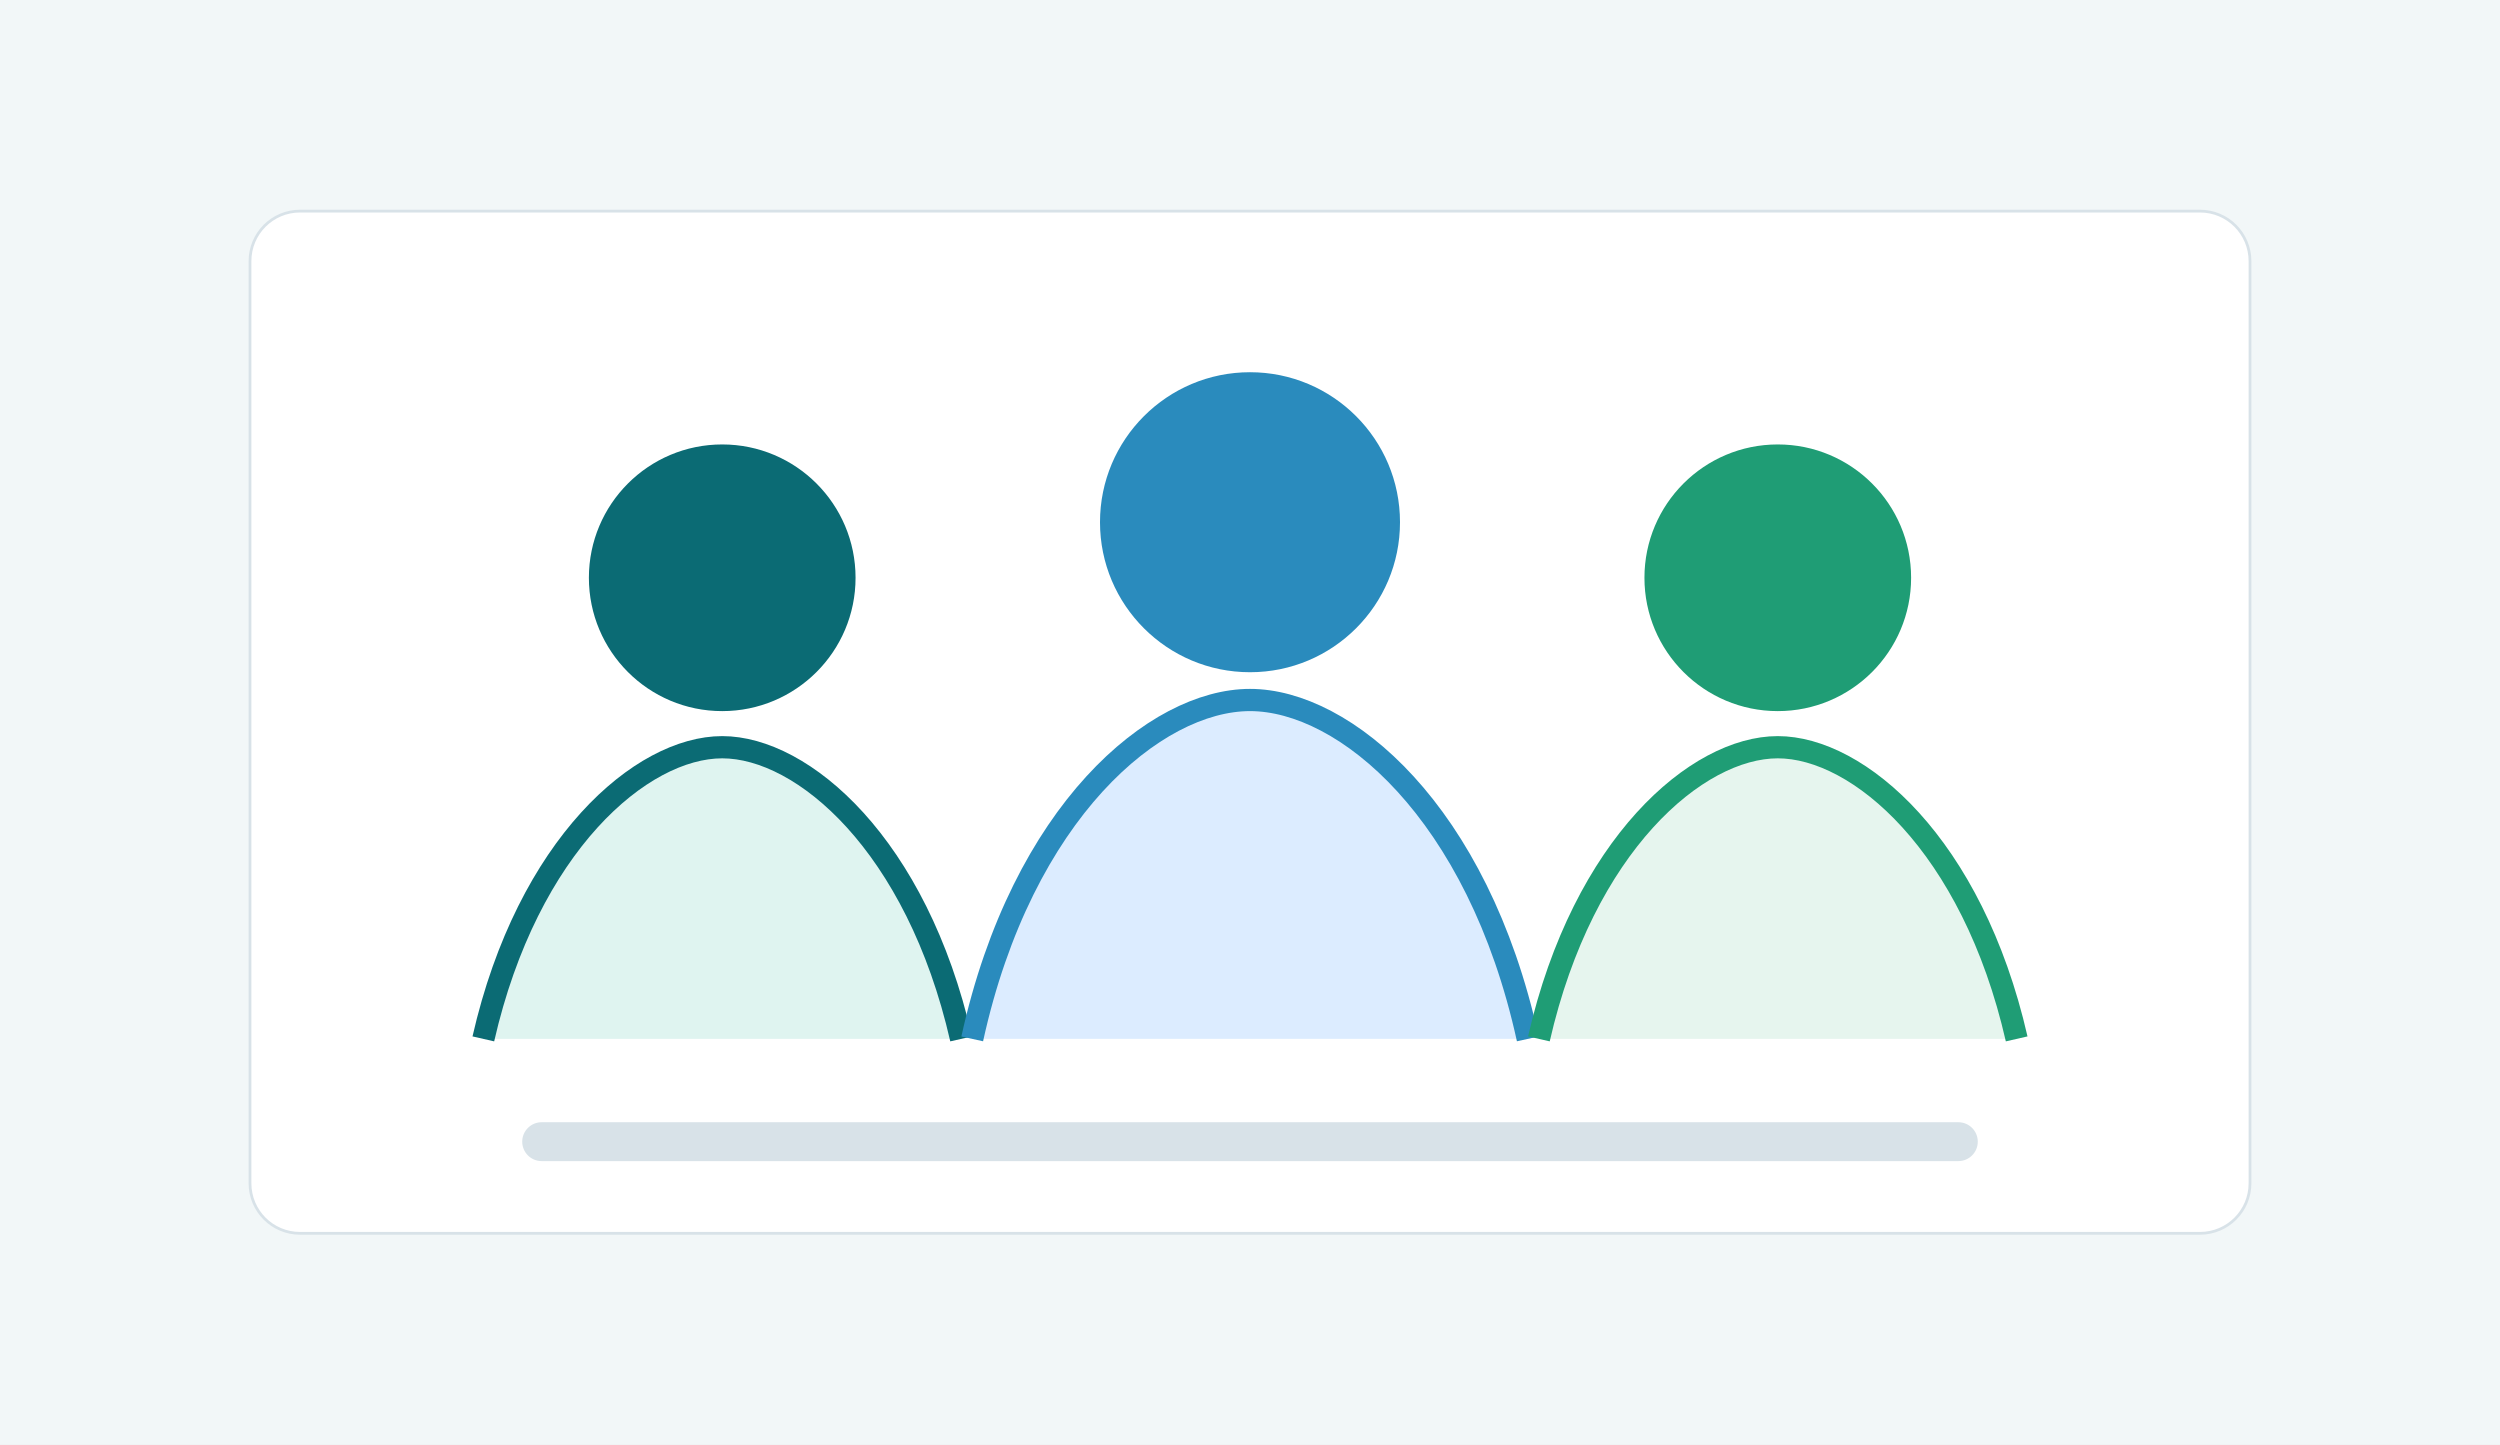
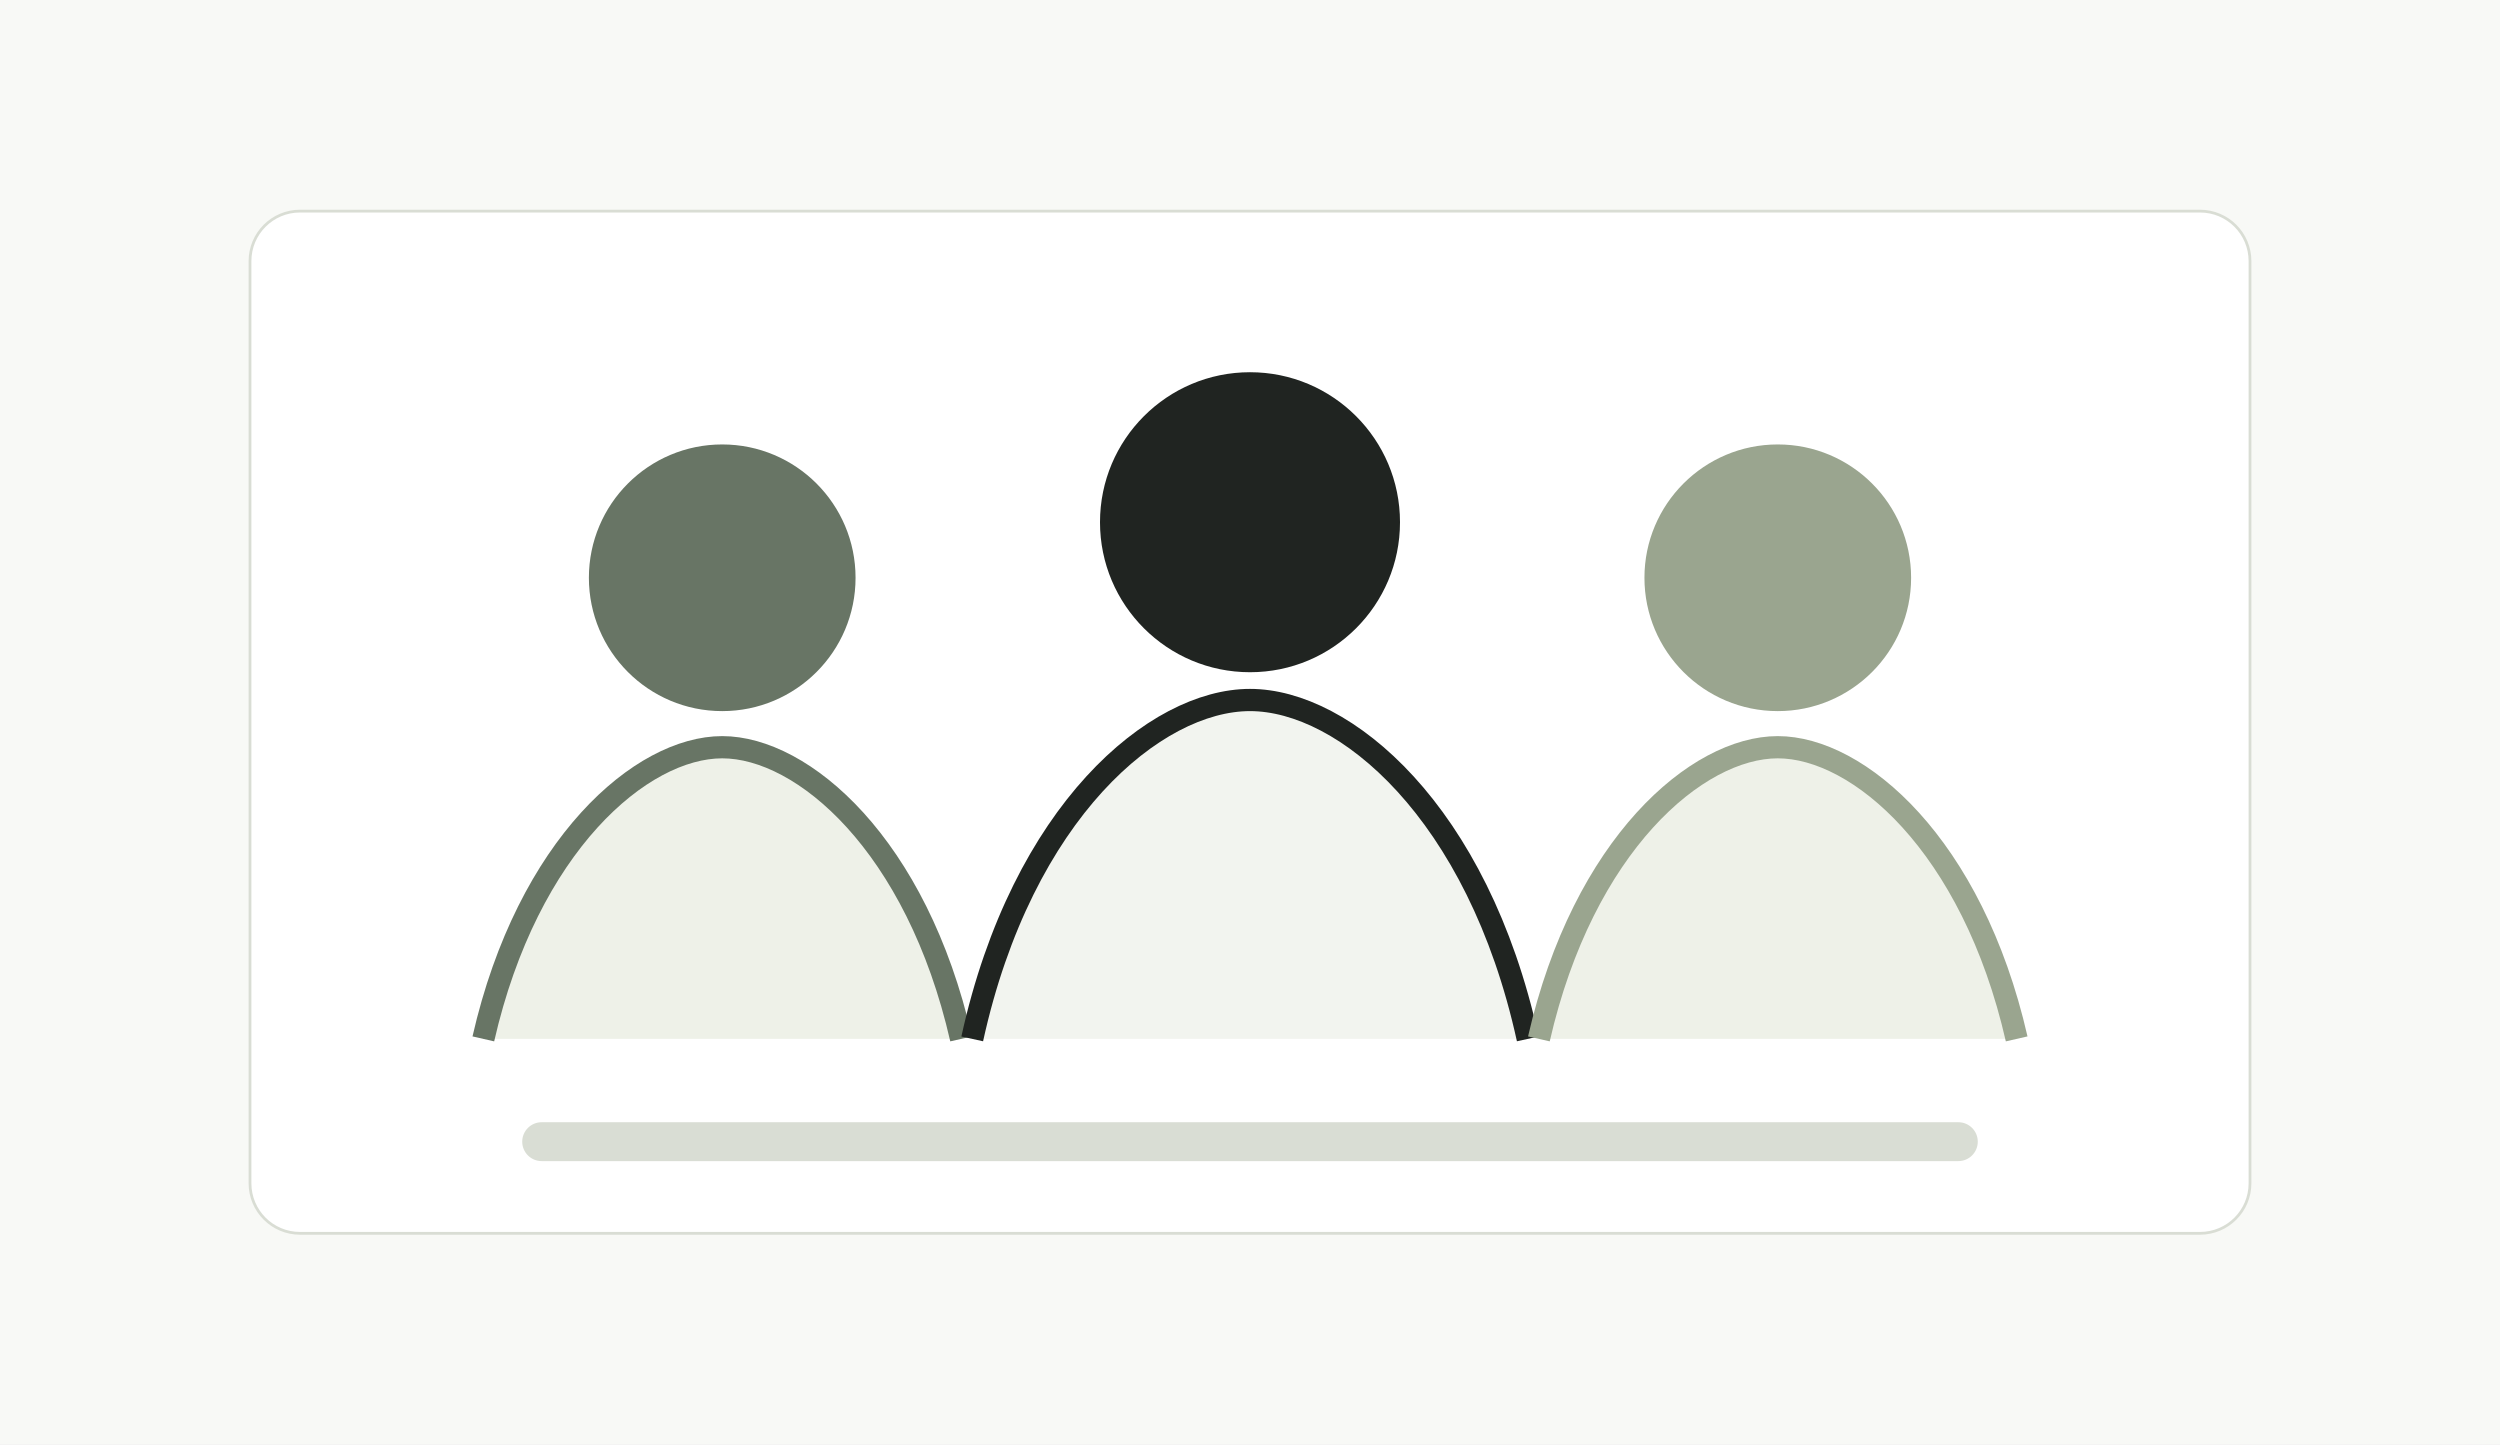
<svg xmlns="http://www.w3.org/2000/svg" width="900" height="520" viewBox="0 0 900 520" role="img" aria-labelledby="title">
-   <rect width="900" height="520" fill="#f2f7f8" />
-   <rect x="90" y="76" width="720" height="368" rx="18" fill="#ffffff" stroke="#d8e2e8" />
-   <circle cx="260" cy="208" r="48" fill="#0b6b74" />
-   <circle cx="450" cy="188" r="54" fill="#2a8bbd" />
-   <circle cx="640" cy="208" r="48" fill="#1f9d75" />
-   <path d="M174 374c16-70 57-105 86-105s70 35 86 105" fill="#dff4f0" stroke="#0b6b74" stroke-width="8" />
-   <path d="M350 374c18-82 66-122 100-122s82 40 100 122" fill="#dcecff" stroke="#2a8bbd" stroke-width="8" />
-   <path d="M554 374c16-70 57-105 86-105s70 35 86 105" fill="#e6f5ee" stroke="#1f9d75" stroke-width="8" />
-   <rect x="188" y="404" width="524" height="14" rx="7" fill="#d8e2e8" />
+   <rect width="900" height="520" fill="#f8f9f6" />
+   <rect x="90" y="76" width="720" height="368" rx="18" fill="#ffffff" stroke="#d9ddd4" />
+   <circle cx="260" cy="208" r="48" fill="#687565" />
+   <circle cx="450" cy="188" r="54" fill="#202421" />
+   <circle cx="640" cy="208" r="48" fill="#9aa58f" />
+   <path d="M174 374c16-70 57-105 86-105s70 35 86 105" fill="#eef1e8" stroke="#687565" stroke-width="8" />
+   <path d="M350 374c18-82 66-122 100-122s82 40 100 122" fill="#f2f4ef" stroke="#202421" stroke-width="8" />
+   <path d="M554 374c16-70 57-105 86-105s70 35 86 105" fill="#eef1e8" stroke="#9aa58f" stroke-width="8" />
+   <rect x="188" y="404" width="524" height="14" rx="7" fill="#d9ddd4" />
</svg>
